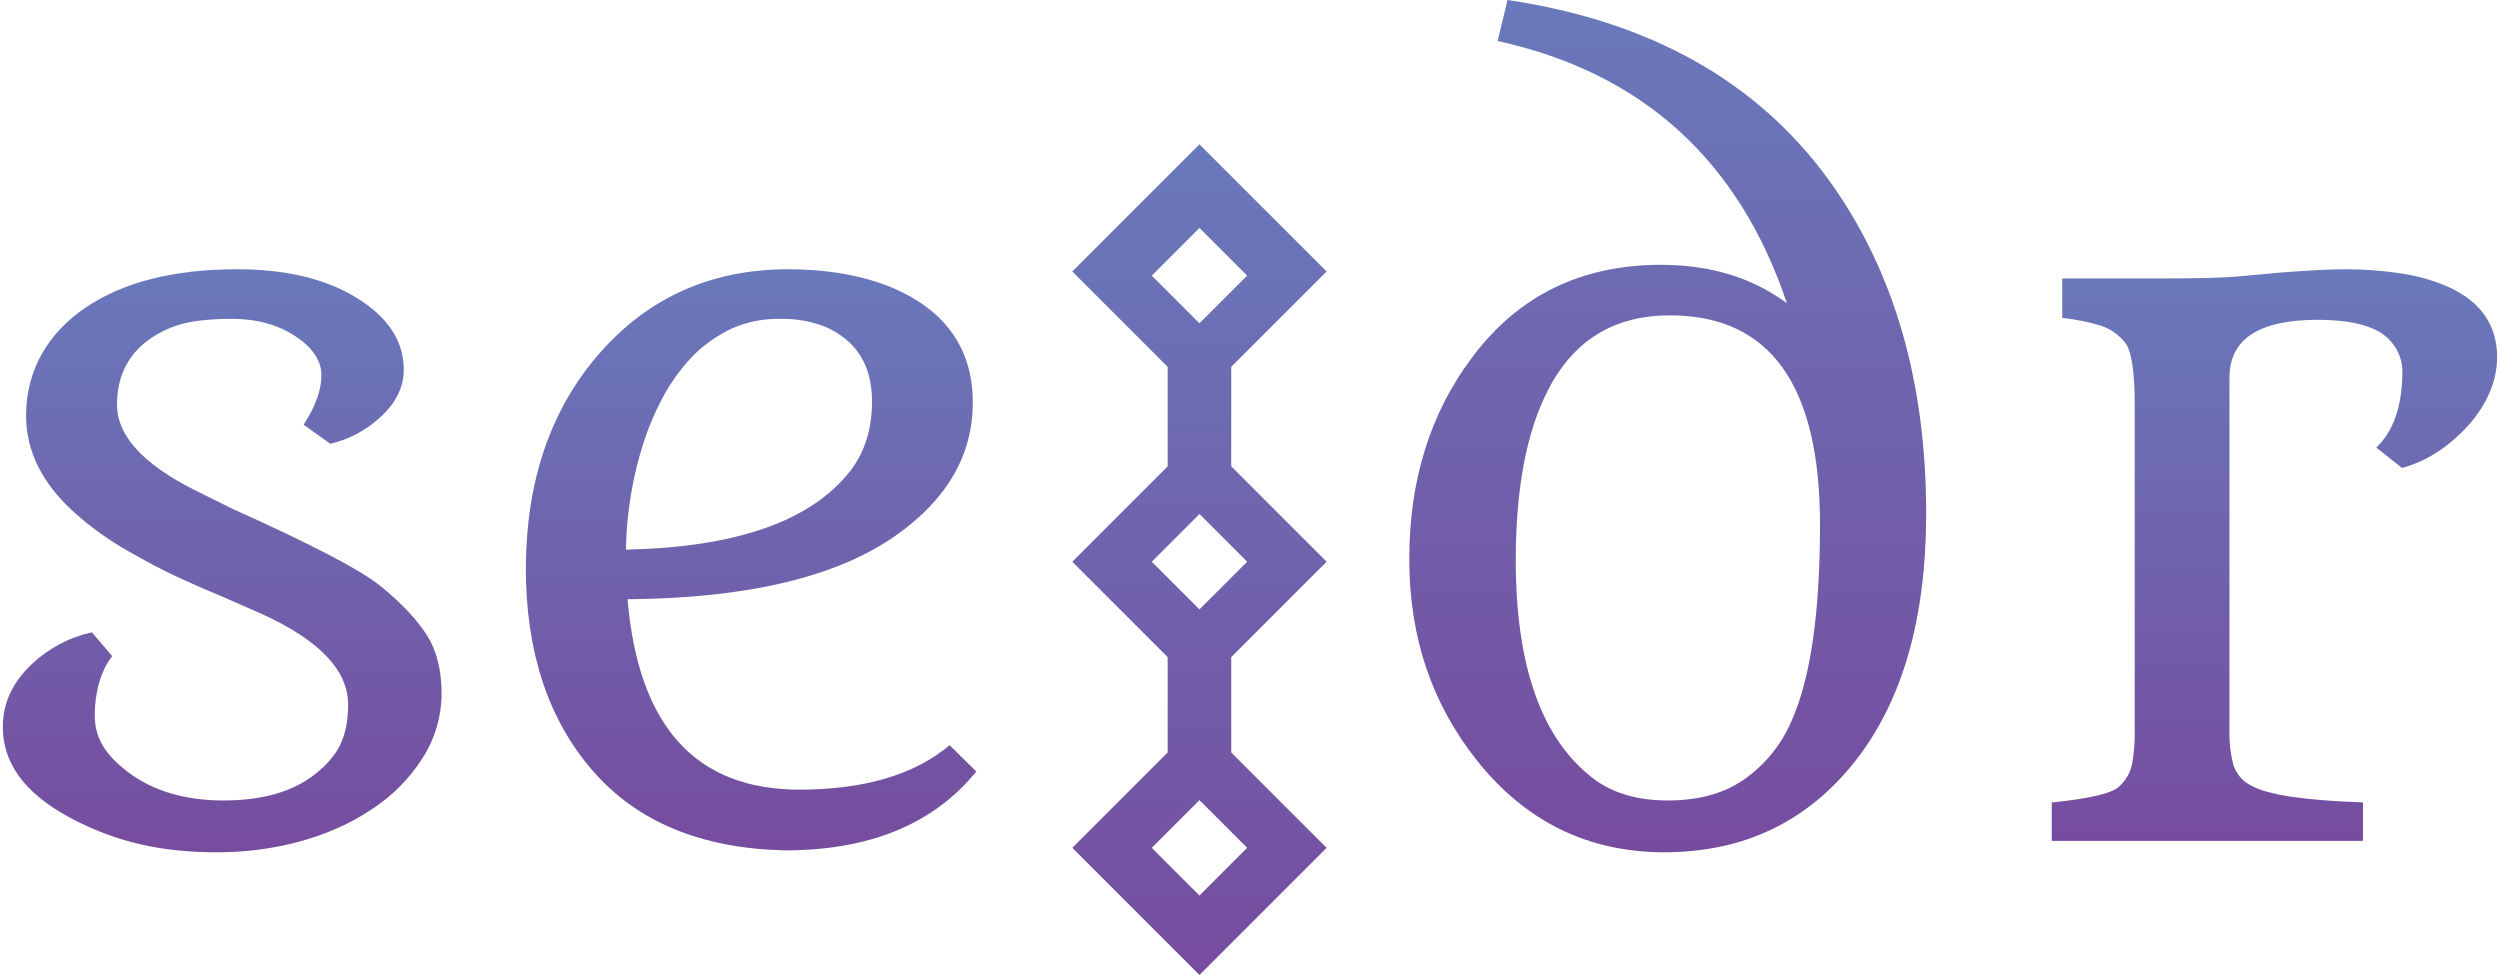
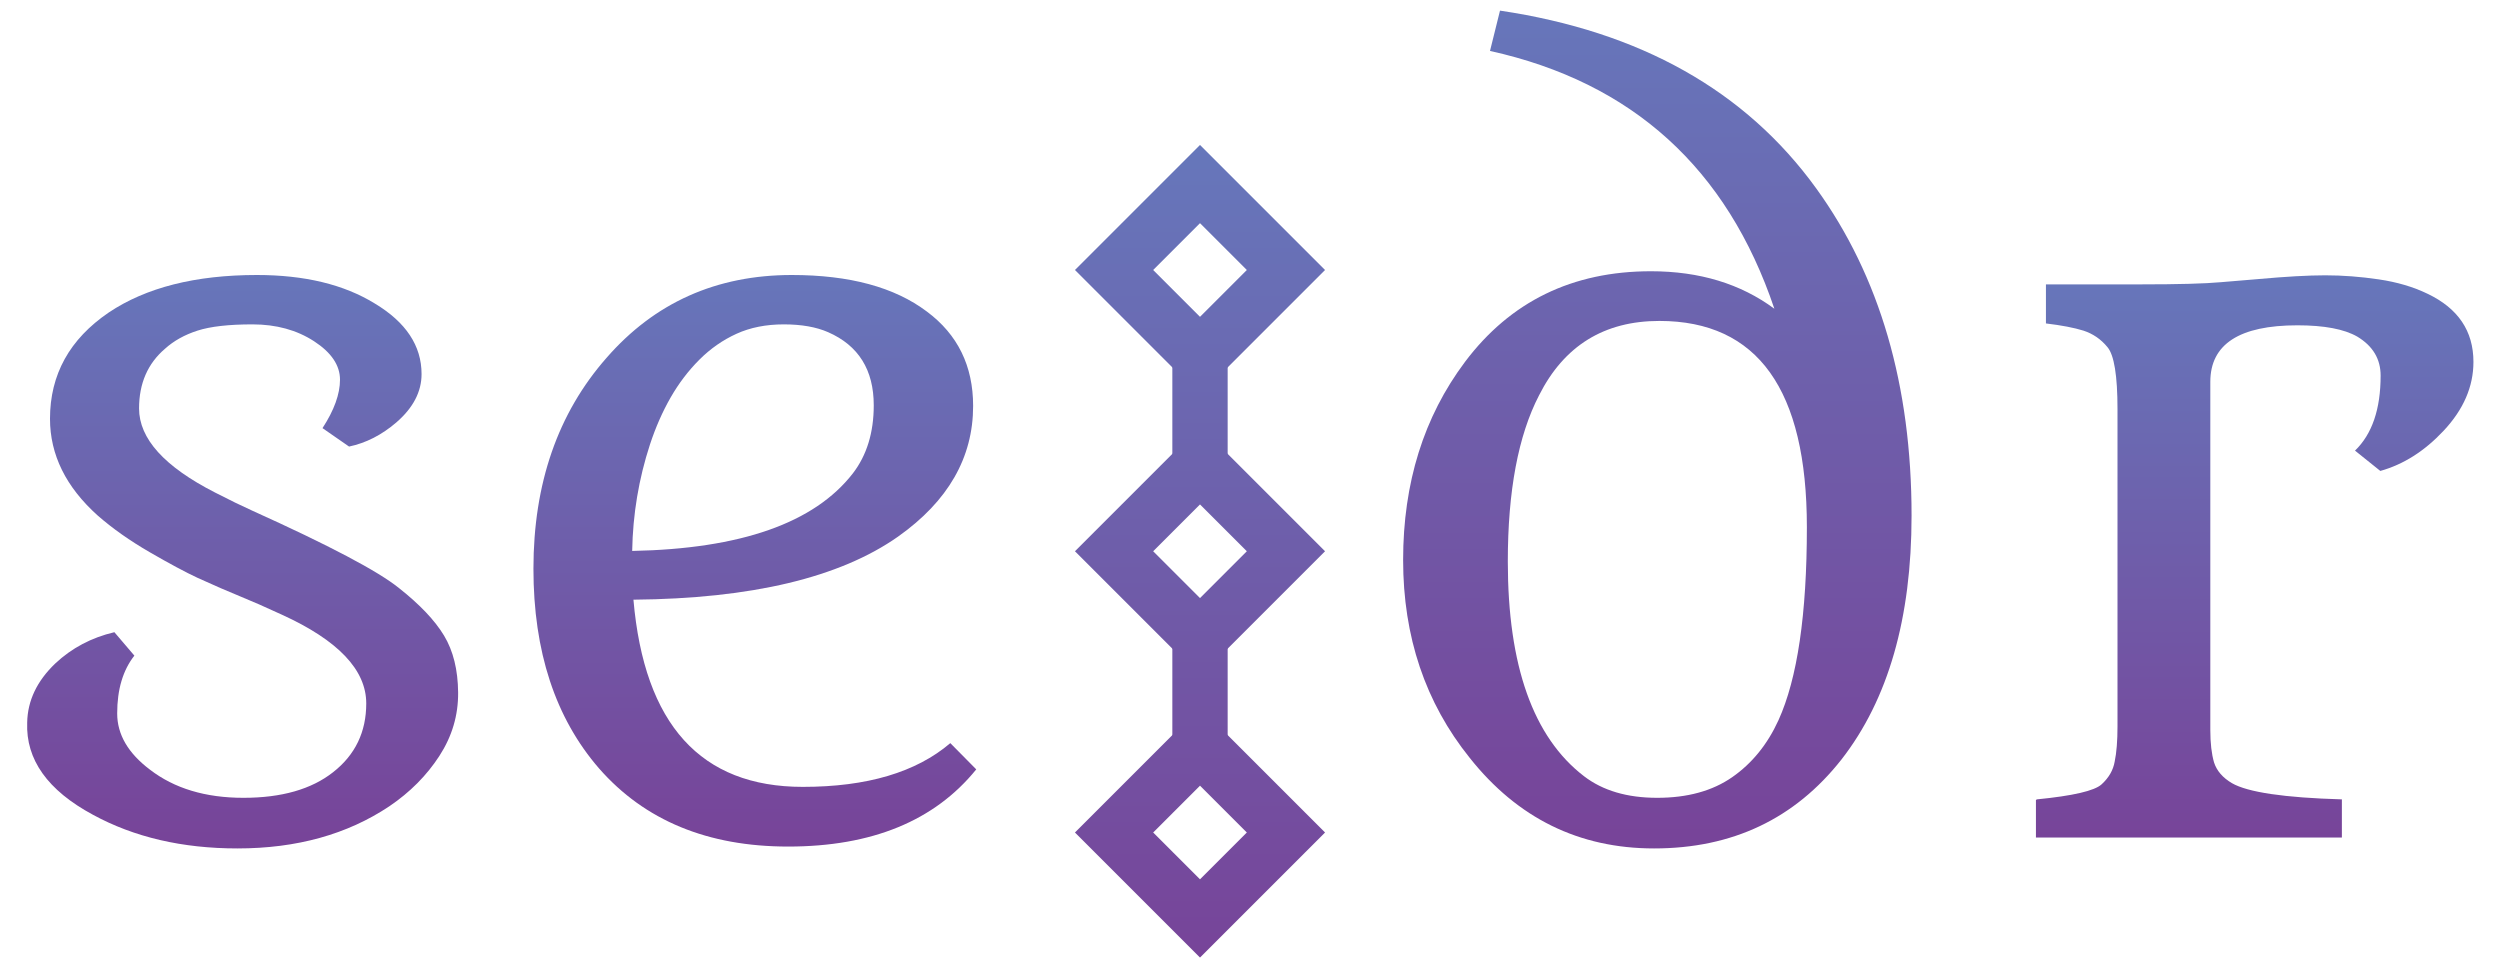
- <svg xmlns="http://www.w3.org/2000/svg" title="Seidr" width="500" height="195" viewBox="0 0 784.6 306.7">
+ <svg xmlns="http://www.w3.org/2000/svg" width="800" height="310" viewBox="0 0 800 310">
  <defs>
-     <linearGradient id="A" x1="73" y1="272.07" x2="73" y2="88.67" gradientUnits="userSpaceOnUse">
-       <stop offset="0" stop-color="#764c9f" />
-       <stop offset="1" stop-color="#6979bb" />
+     <linearGradient id="a" x1="74" x2="74" y1="268" y2="84" gradientUnits="userSpaceOnUse">
+       <stop offset="0" stop-color="#749" />
+       <stop offset="1" stop-color="#67b" />
    </linearGradient>
-     <linearGradient id="B" x1="239.34" y1="271.48" x2="239.34" href="#A" />
-     <linearGradient id="C" x1="527.7" x2="527.7" y2="4" href="#A" />
-     <linearGradient id="D" x1="718.57" y1="268.55" x2="718.57" href="#A" />
-     <linearGradient id="E" x1="380.41" y1="310.68" x2="380.41" y2="49.43" href="#A" />
+     <linearGradient id="b" x1="246" x2="246" y1="268" y2="84" gradientUnits="userSpaceOnUse">
+       <stop offset="0" stop-color="#749" />
+       <stop offset="1" stop-color="#67b" />
+     </linearGradient>
+     <linearGradient id="c" x1="384" x2="384" y1="306.3" y2="46.3" gradientUnits="userSpaceOnUse">
+       <stop offset="0" stop-color="#749" />
+       <stop offset="1" stop-color="#67b" />
+     </linearGradient>
+     <linearGradient id="d" x1="521" x2="521" y1="268" y2="-1" gradientUnits="userSpaceOnUse">
+       <stop offset="0" stop-color="#749" />
+       <stop offset="1" stop-color="#67b" />
+     </linearGradient>
+     <linearGradient id="e" x1="721" x2="721" y1="268" y2="87" gradientUnits="userSpaceOnUse">
+       <stop offset="0" stop-color="#749" />
+       <stop offset="1" stop-color="#67b" />
+     </linearGradient>
  </defs>
-   <g transform="translate(-4 -4)">
-     <path d="M107,143.6a34.8,34.8,0,0,0,15.1-7.8c5.4-4.7,8-9.8,8-15.5,0-9-4.9-16.5-14.8-22.6s-22.5-9-37.7-9c-19.8,0-35.6,4-47.5,12s-18.8,19.8-18.8,34c0,11.4,5.2,21.6,15.4,30.7a96.6,96.6,0,0,0,16.6,11.9c6.3,3.6,11.5,6.3,15.4,8.1l7.3,3.3,6.4,2.7,13.2,5.8c18,8.2,27,17.7,27,28.4s-3.5,16.5-10.5,22-16.6,8.2-28.7,8.2-22.2-3-30-8.9-10.5-11.3-10.5-18,1.8-13.9,5.5-18.5L32,202.9a40.3,40.3,0,0,0-18.9,10c-5.9,5.6-8.9,11.9-9.1,18.9-.4,11.9,6.7,21.7,21.1,29.4s28.6,10.9,46.3,10.9,35.2-4.5,48.6-13.5a53.4,53.4,0,0,0,16-16.1,37.9,37.9,0,0,0,6-20.4c0-7.2-1.5-13.3-4.5-18.1s-7.8-10-14.4-15.4-22.3-13.5-47-24.6l-11.9-5.9C48,149.9,39.9,141,39.9,131.3q0-12,8.4-19.2a31.4,31.4,0,0,1,10.4-5.7c4.1-1.4,9.9-2.1,17.5-2.1s14.2,1.8,19.7,5.4,8.3,7.7,8.3,12.3-1.8,9.8-5.6,15.6Z" fill="url(#A)" />
-     <path d="M301.8,238.4q-16.4,13.9-47.1,14c-32.8,0-50.8-19.9-54.2-59.9,37.7-.3,66-7,84.6-20.2q24-17,24-41.7c0-12.8-4.9-22.9-14.8-30.2s-24.7-11.7-43.2-11.7q-36.2,0-59.3,26.3t-23.3,67.6q0,39.6,21,63.8T250,271.5q40,0,60.2-24.8Zm-96.1-95.7a88.4,88.4,0,0,1,6.6-15,60,60,0,0,1,9.2-12.2,43.6,43.6,0,0,1,11.9-8.2,36,36,0,0,1,15.1-3,36.5,36.5,0,0,1,14.2,2.5c9.8,4.3,14.7,12.1,14.7,23.5,0,8.7-2.3,15.9-6.8,21.8q-18.5,23.7-70.6,24.8a116.2,116.2,0,0,1,5.7-34.2Z" fill="url(#B)" />
-     <path d="M525.6,87.3q-37.7,0-59.4,29.1c-13.2,17.5-19.8,38.7-19.8,63.4s7.1,45.5,21.2,63.3q22.9,28.9,58.9,29c25.1,0,45.1-9.6,60.1-28.6S609,198.4,609,165.6q0-62.5-30.5-104.8Q544.6,14,477.3,4l-3.1,12.9q68.3,15,91,82.5c-10.8-8-24-12.1-39.6-12.1Zm40.9,143.8a42.8,42.8,0,0,1-14.8,18.1c-6.3,4.4-14.3,6.6-23.9,6.6s-17.5-2.3-23.5-6.9q-24.4-18.6-24.4-68.7c0-22.5,3.4-40.3,10-53.2,8-15.9,20.9-23.8,38.5-23.8q47.3,0,47.2,66,0,41.9-9.1,61.9Z" fill="url(#C)" />
-     <path d="M758.7,151.2c7.4-2,14.2-6.3,20.2-12.7s9.7-14.2,9.7-22.1c0-9.9-4.9-17.2-14.8-21.9A57.5,57.5,0,0,0,758.3,90a113.2,113.2,0,0,0-17.1-1.3c-5.5,0-12.7.4-21.5,1.1l-12,1.1c-5.1.5-13.6.7-25.6.7H651.8V104a64.6,64.6,0,0,1,12,2.4,16.3,16.3,0,0,1,7.7,5.3c2.1,2.5,3.1,9.1,3.1,19.7V233a57.2,57.2,0,0,1-.8,11.2,13.1,13.1,0,0,1-4.2,7.3c-2.3,2.1-9.2,3.7-20.8,4.9h-.3v12.1h97.9V256.4c-18.4-.6-30.1-2.4-35.2-5.3a10.9,10.9,0,0,1-5.6-6.6,37.6,37.6,0,0,1-1.2-10.4V122.8c0-12.1,9.2-18.2,27.8-18.2,8.6,0,15,1.3,19.2,3.7s7.4,7.2,7.4,12.4c0,10.8-2.7,18.8-8.2,24.1Z" fill="url(#D)" />
-     <path d="M420.4,180.7l-30-30V119.4l30-30-40-40-40,40,30,30v31.3l-30,30,30,30v30l-30,30,40,40,40-40-30-30v-30Zm-55-90,15-15,15,15-15,15Zm30,180-15,15-15-15,15-15Zm-15-75-15-15,15-15,15,15Z" fill-rule="evenodd" fill="url(#E)" />
+   <path fill="url(#a)" d="M103.2 137q5.6-8.6 5.6-15.5t-8.3-12.3-19.7-5.4-17.6 2-10.4 5.8q-8.3 7.1-8.3 19.1 0 14.5 24.3 26.9 7 3.6 11.9 5.8 37 16.7 47 24.8 10 7.9 14.4 15.2t4.5 18.2-6 20.3-16 16.1q-20.2 13.5-48.6 13.5-26.5 0-46.3-10.8Q8 249 8.7 231.2q.2-10.5 9-18.9 7.9-7.4 18.9-10l6.4 7.5q-5.5 7-5.5 18.5 0 10.1 10.5 18 11.7 9 29.9 9 18.3 0 28.7-8.2 10.6-8.3 10.6-22 0-16.1-27-28.4-8-3.7-13.2-5.8l-6.4-2.7-7.4-3.3q-5.8-2.7-15.3-8.2T31.3 165Q16 151.3 16 134q0-21.2 18.8-34 17.9-12 47.4-12 22.9 0 37.7 9.1 15 9 15 22.6 0 8.5-8.1 15.5-7 6-15.1 7.7z" />
+   <path fill="url(#b)" d="M312.4 246.2q-20 24.7-60.2 24.7-38.6 0-60.5-25-21-24.2-21-63.9 0-40.9 23.4-67.5Q217.2 88 253.4 88q27.7 0 43.2 11.7 14.8 11 14.8 30.2 0 24.8-24 41.8-28 19.7-84.7 20.2 5.2 59.9 54.2 59.9 30.8 0 47.2-14zm-110.1-69.9q52.1-1 70.6-24.8 6.7-8.7 6.7-21.8 0-17-14.6-23.4-5.7-2.5-14.2-2.5t-15.1 3-11.9 8.3-9.2 12.1-6.6 15q-5.4 16.5-5.7 34.1" />
+   <g stroke="url(#c)" stroke-width="17.7">
+     <path fill="none" d="m384 58.9 27.5 27.5-27.5 27.5-27.5-27.5z" />
+     <path fill="none" d="m384 148.9 27.5 27.5-27.5 27.5-27.5-27.5z" />
+     <path fill="none" d="m384 238.9 27.5 27.5-27.5 27.5-27.5-27.5z" />
+     <path d="M384 112.8v37" />
+     <path d="M384 202.8v37" />
  </g>
+   <path fill="url(#d)" d="M567.8 98.8q-22.7-67.4-91-82.5L480 3.4q67.3 10 101.2 56.9 30.5 42.2 30.5 104.7 0 49.2-22.4 78-22.4 28.5-60 28.5-36 0-59-29Q449 216 449 179.2q0-37 19.8-63.4 21.8-29 59.5-29 23.3 0 39.5 12m10.4 69.9q0-66-47.2-66-26.5 0-38.5 23.8-10 19.3-10 53.2 0 50 24.4 68.7 9 6.9 23.4 6.9 14.5 0 24-6.6t14.8-18.2q9.1-20 9.1-61.8" />
+   <path fill="url(#e)" d="M753.6 144.2q8.2-7.9 8.2-24 0-8-7.5-12.5-6.3-3.6-19.1-3.6-27.9 0-27.9 18.1v111.4q0 6.3 1.2 10.4 1.3 4 5.7 6.6 7.6 4.4 35.2 5.2V268h-97.9v-12l.3-.2q17.3-1.7 20.7-4.8 3.5-3.2 4.2-7.3.9-4.3.9-11.3V130.9q0-16-3.2-19.8-3.1-3.8-7.7-5.3-4.5-1.4-12-2.3V91h30.4q18 0 25.6-.7l12-1q13.2-1.2 21.4-1.2 8.3 0 17.1 1.3t15.6 4.6q14.7 7 14.7 21.8 0 11.9-9.6 22.1-9.1 9.7-20.2 12.8z" />
</svg>
